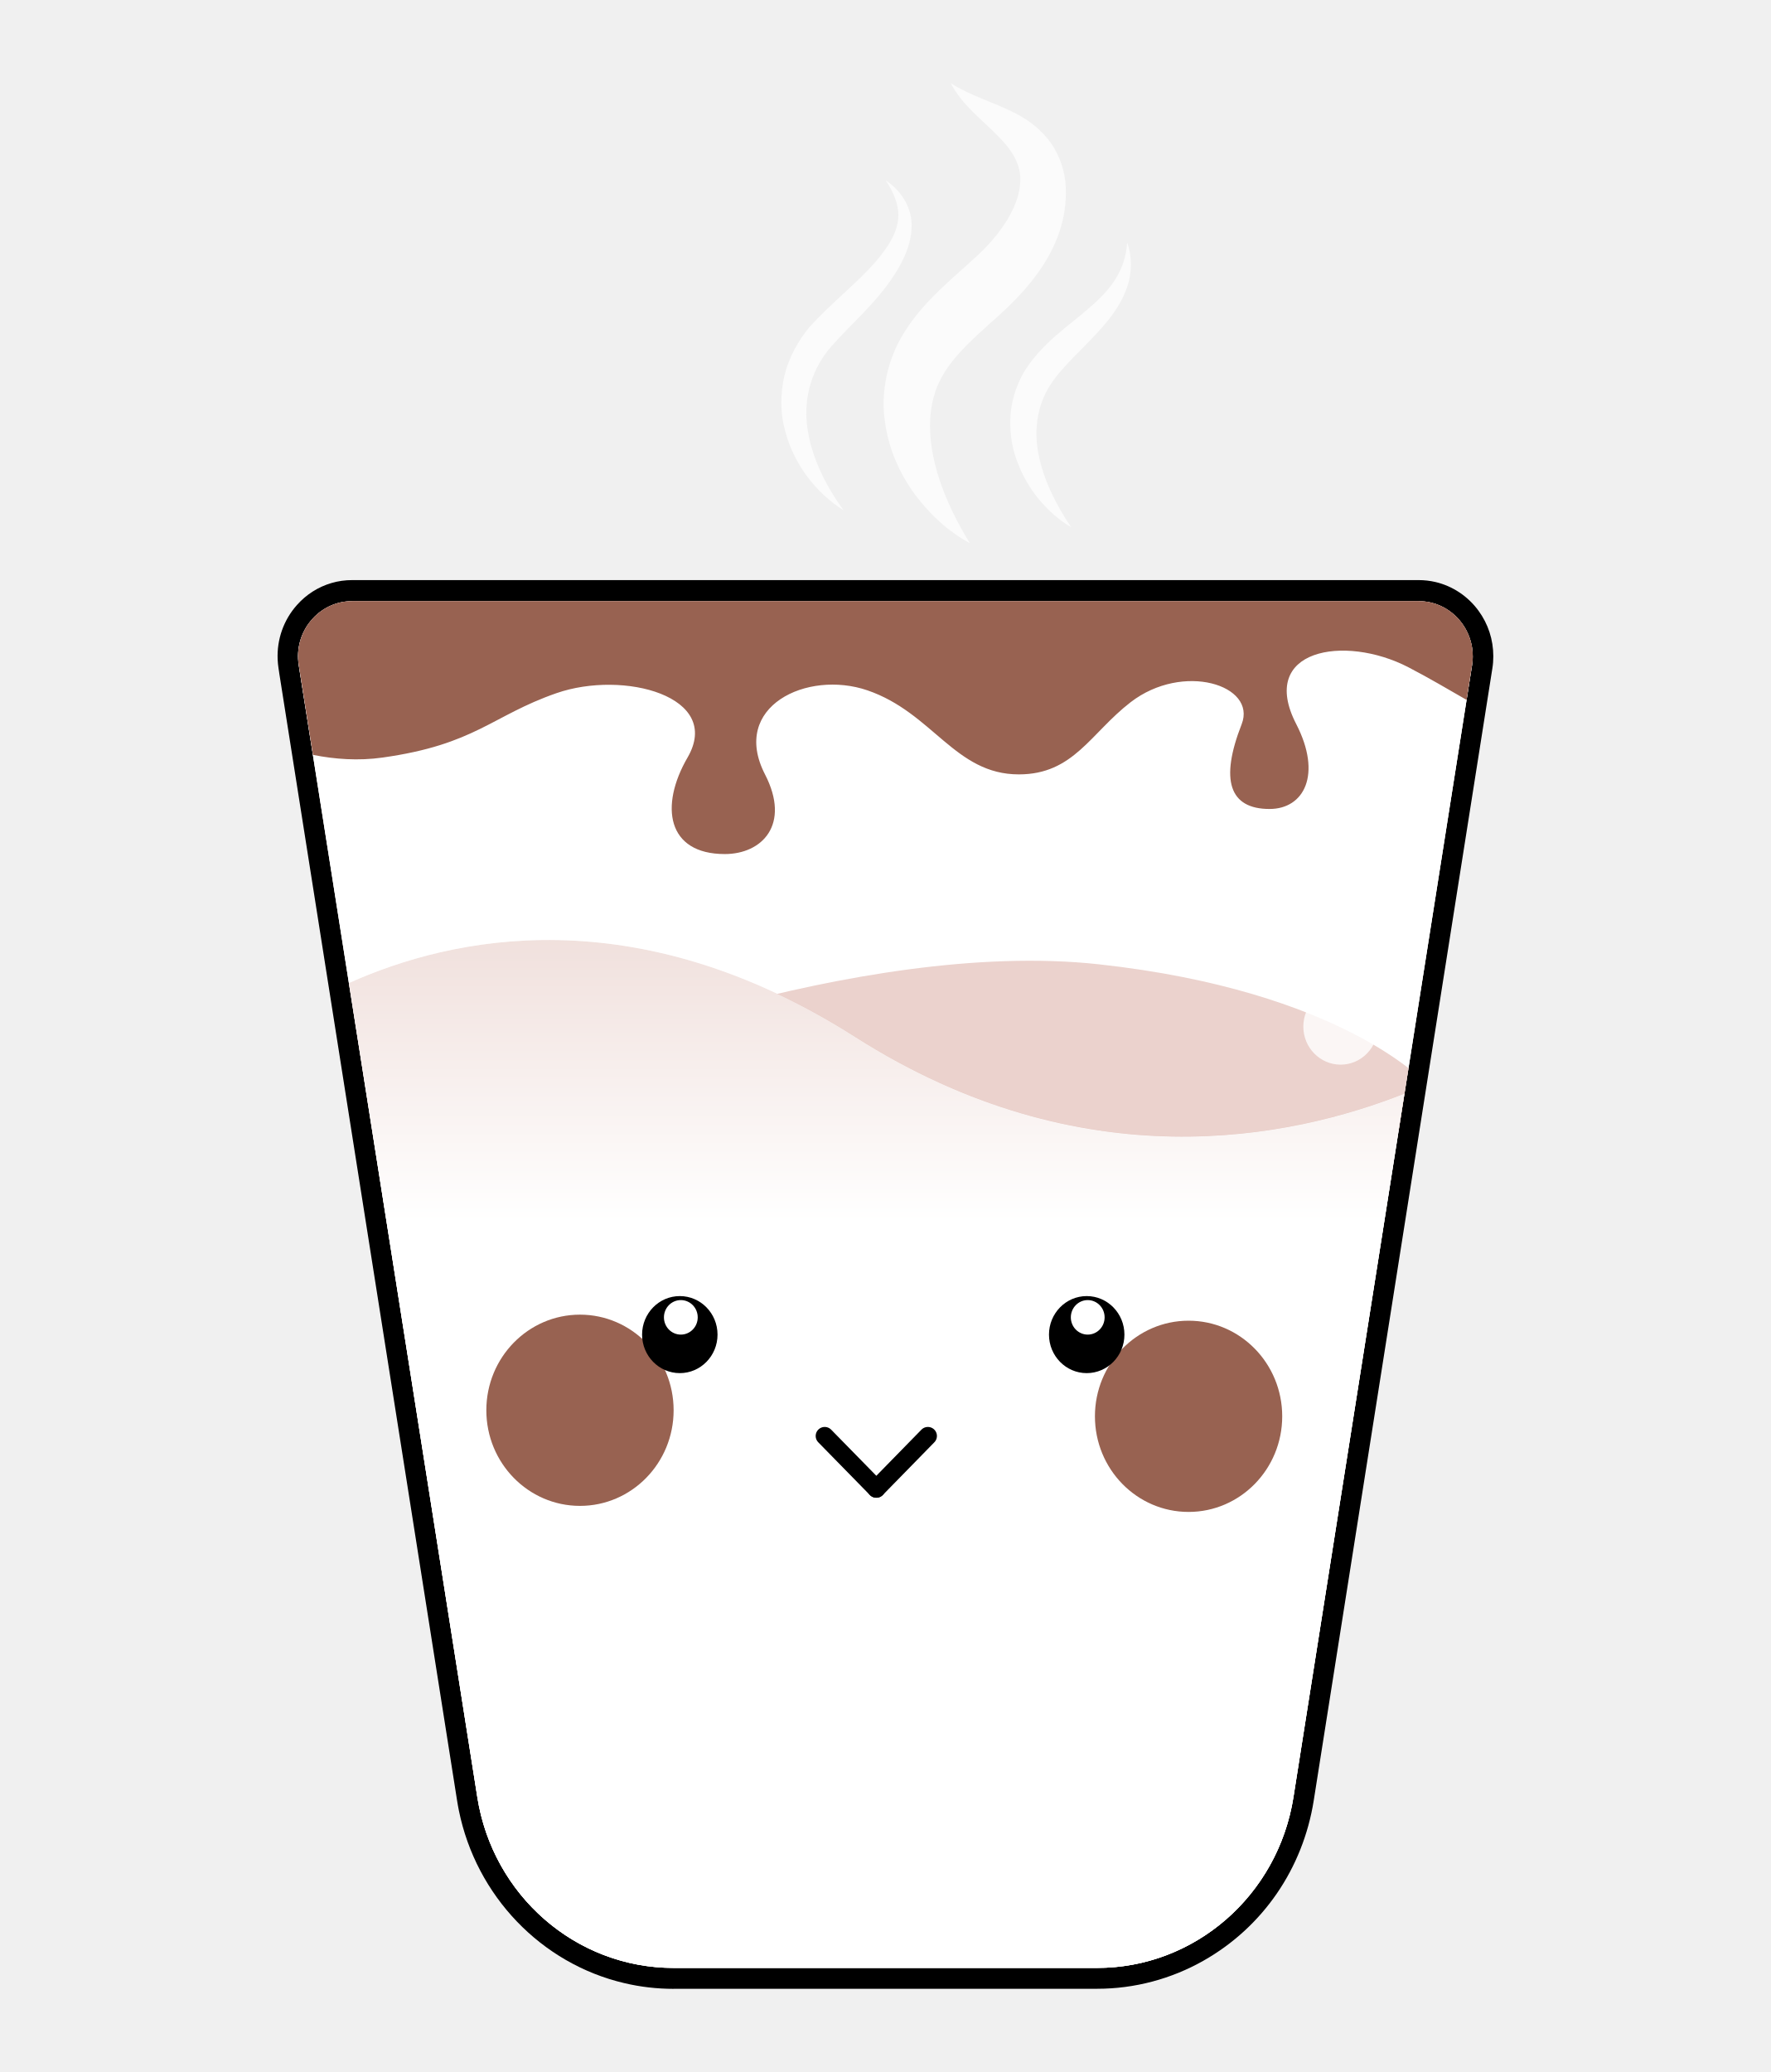
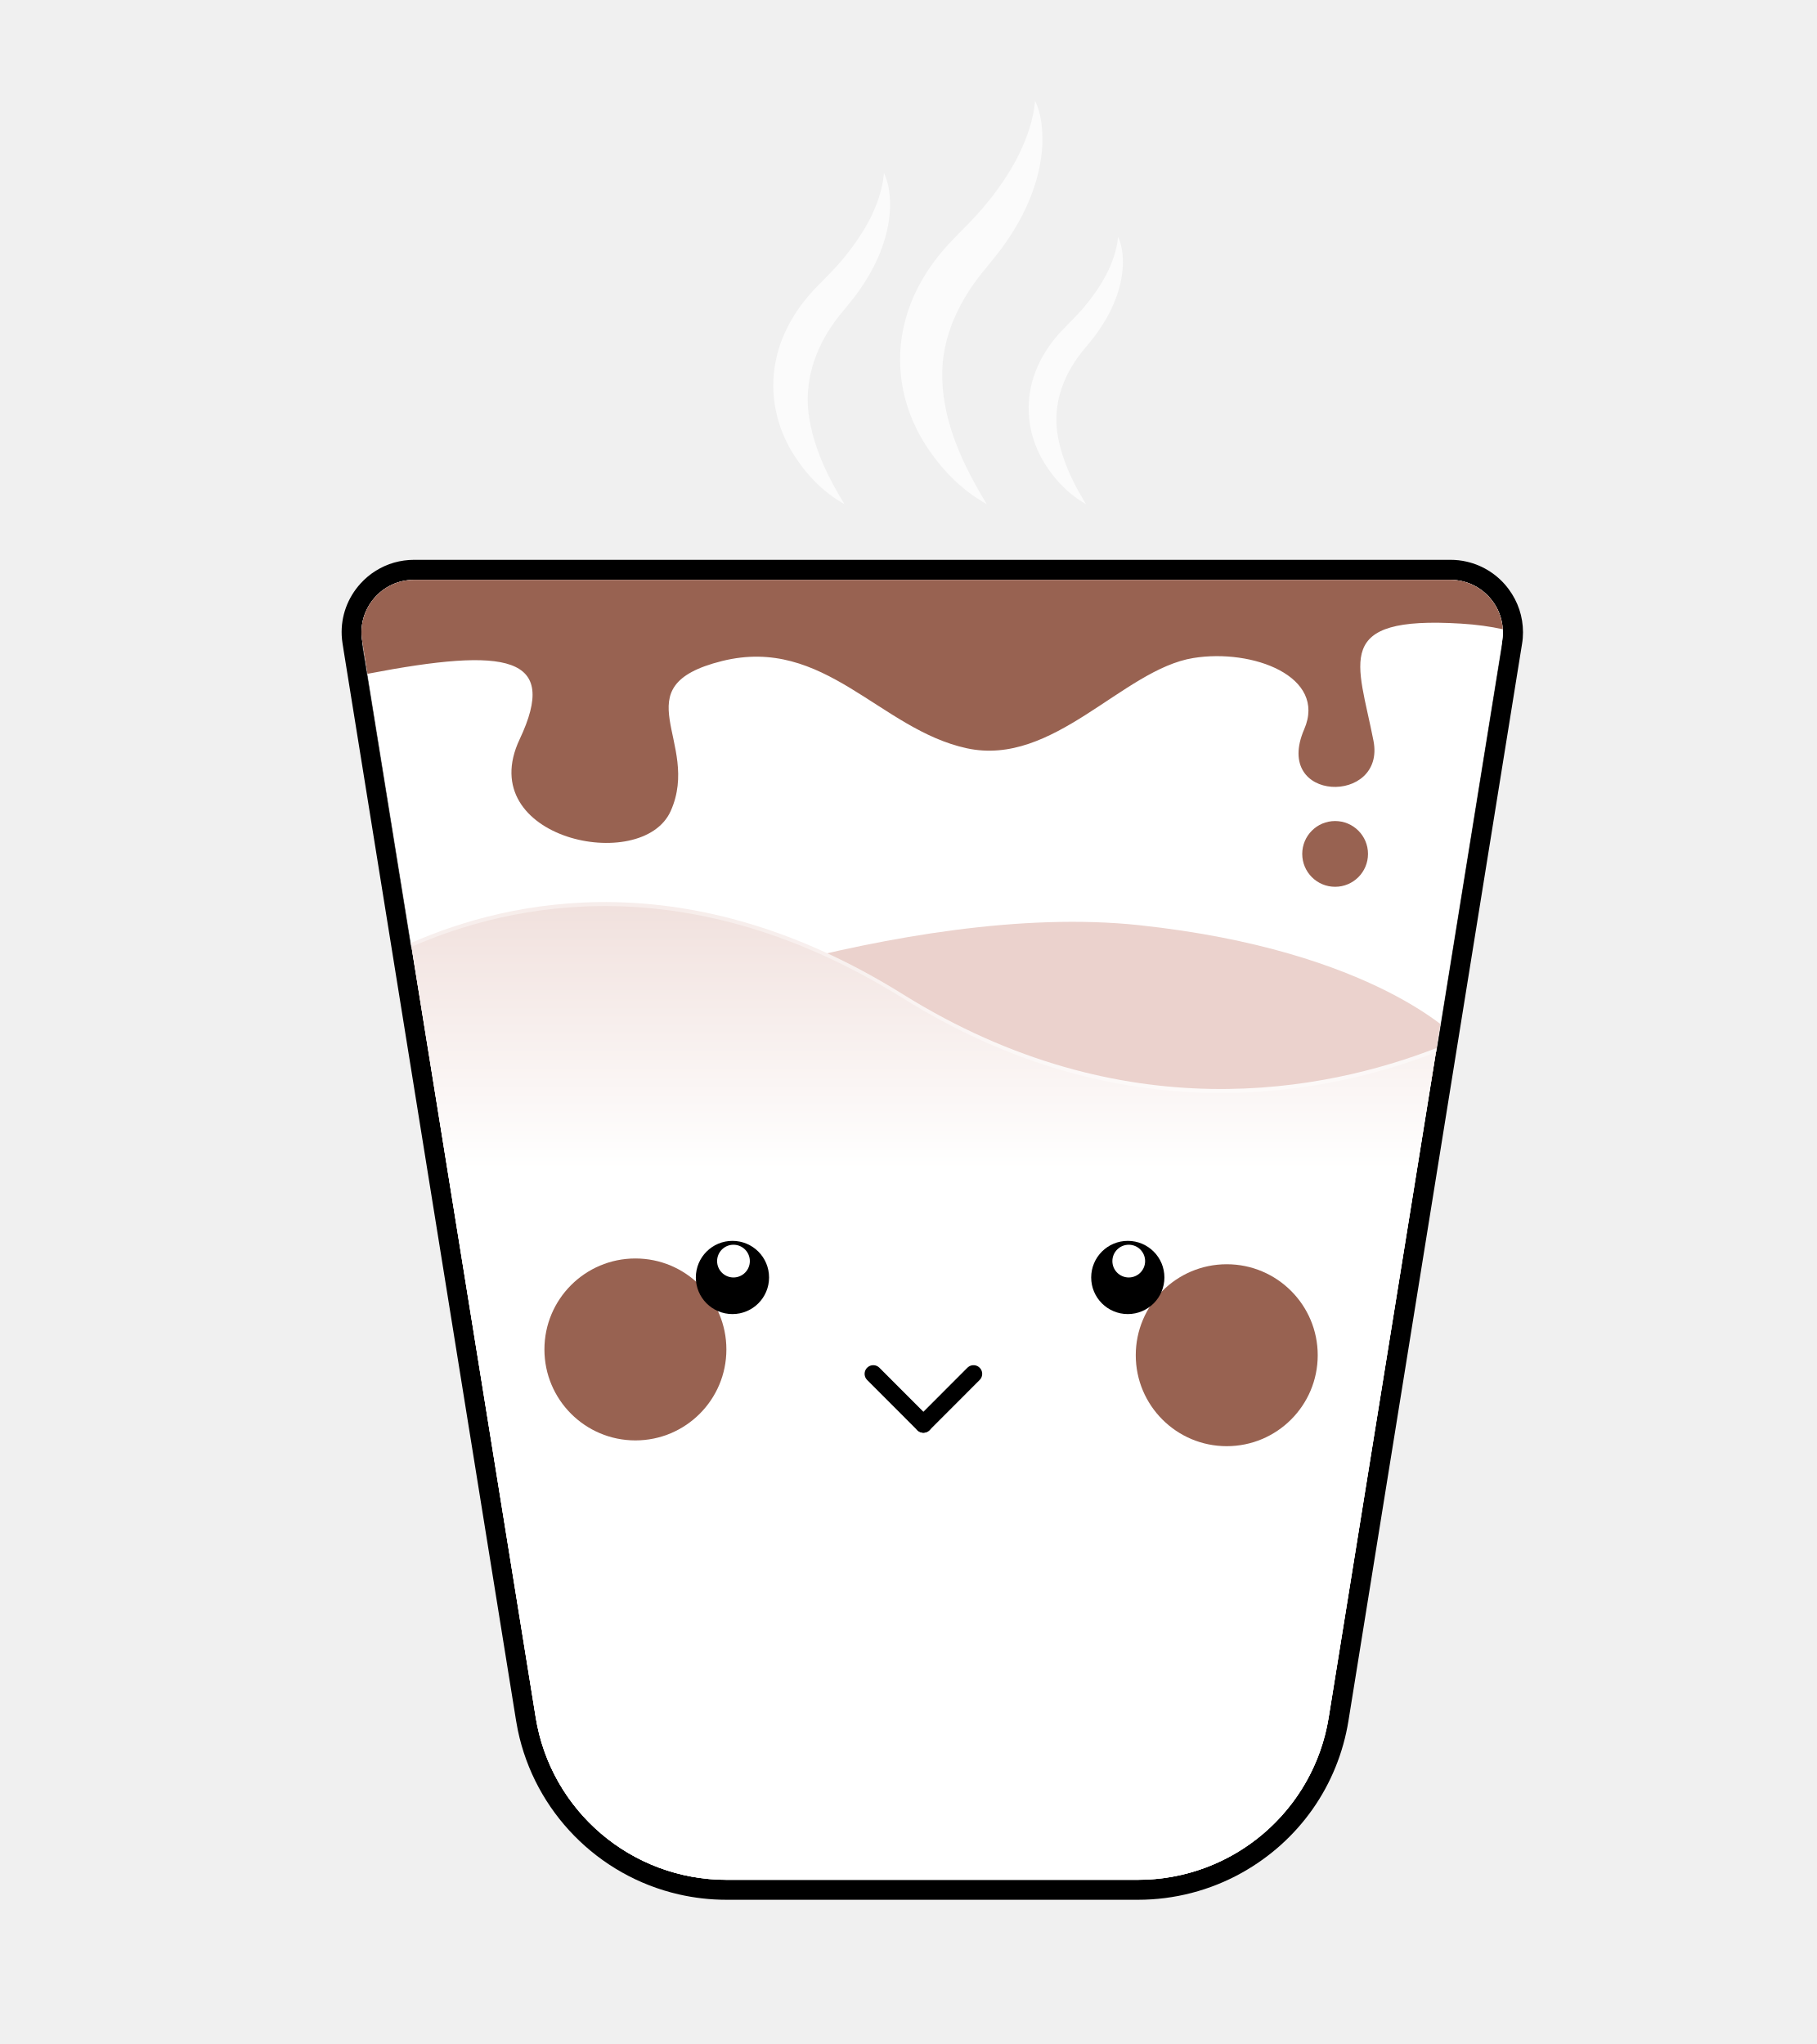
- <svg xmlns="http://www.w3.org/2000/svg" id="Layer_39" version="1.1" viewBox="0 0 243.18 284.53">
+ <svg xmlns="http://www.w3.org/2000/svg" id="Layer_41" version="1.1" viewBox="0 0 248.55 279.75">
  <defs>
    <style>
      .st0, .st1 {
        fill: none;
-       }
- 
-       .st1 {
-         stroke: #000;
-         stroke-linecap: round;
-         stroke-linejoin: round;
-         stroke-width: 2.48px;
      }

      .st2 {
        fill: url(#linear-gradient);
      }

      .st3 {
        opacity: .4;
      }

      .st3, .st4 {
        fill: #fff;
      }

+       .st1 {
+         stroke: #000;
+         stroke-linecap: round;
+         stroke-linejoin: round;
+         stroke-width: 2.37px;
+       }
+ 
      .st5 {
        fill: #ddb4ab;
      }

      .st6 {
        fill: #986251;
      }

      .st7 {
-         opacity: .8;
+         opacity: .7;
      }

      .st8 {
-         opacity: .7;
-       }
- 
-       .st9 {
        clip-path: url(#clippath);
      }
    </style>
    <clipPath id="clippath">
-       <path class="st0" d="M150.68,270.24h-58.18c-13.4,0-24.82-9.93-26.95-23.44l-24.42-154.79c-.78-4.96,2.97-9.45,7.89-9.45h145.15c4.92,0,8.67,4.5,7.89,9.45l-24.42,154.79c-2.13,13.51-13.55,23.44-26.95,23.44Z" />
+       <path class="st0" d="M155.73,257.28h-56.33c-12.97,0-24.03-9.42-26.09-22.22l-23.64-146.74c-.76-4.7,2.87-8.96,7.63-8.96h140.53c4.76,0,8.39,4.26,7.63,8.96l-23.64,146.74c-2.06,12.81-13.12,22.22-26.09,22.22Z" />
    </clipPath>
-     <linearGradient id="linear-gradient" x1="120.39" y1="295.34" x2="120.39" y2="59.01" gradientUnits="userSpaceOnUse">
+     <linearGradient id="linear-gradient" x1="126.4" y1="281.08" x2="126.4" y2="57.05" gradientUnits="userSpaceOnUse">
      <stop offset=".54" stop-color="#fff" />
      <stop offset="1" stop-color="#d6a99f" />
    </linearGradient>
  </defs>
-   <path d="M92.5,273.11c-2.27,0-4.54-.26-6.74-.78-11.43-2.67-20.36-11.98-22.74-23.7-.09-.46-.18-.93-.25-1.39l-20.64-130.84-3.79-24.02v-.03s-.09-.58-.09-.58c-.06-.4-.1-.8-.12-1.2-.12-2.77.82-5.44,2.66-7.5,1.28-1.44,2.92-2.48,4.74-3.01.91-.27,1.87-.4,2.83-.4h146.48c.77,0,1.54.09,2.28.26,2.36.55,4.47,1.95,5.93,3.95,1.33,1.82,2.03,3.98,2.03,6.25,0,.56-.04,1.12-.13,1.66l-24.53,155.46c-1.48,9.35-6.98,17.37-15.1,21.98-4.46,2.54-9.52,3.88-14.63,3.88h-58.18Z" />
-   <path class="st4" d="M202.25,90.12c0-1.68-.54-3.25-1.47-4.52-1.03-1.41-2.54-2.46-4.29-2.86-.53-.12-1.09-.19-1.66-.19h-.65s0,0,0,0H49.01s0,0,0,0h-.65c-.71,0-1.4.1-2.05.29-1.35.39-2.52,1.17-3.43,2.19-1.28,1.44-2.02,3.36-1.93,5.43.01.29.04.58.09.88l.1.62s0,.03,0,.04l3.78,23.96,20.64,130.84c.07.42.14.84.23,1.26,2.2,10.79,10.37,19.09,20.61,21.48,1.97.46,4.01.7,6.11.7h0s0,0,0,0h58.18c4.79,0,9.31-1.27,13.26-3.52,7.1-4.04,12.31-11.24,13.69-19.93l14.46-91.63h0s1.34-8.49,1.34-8.49h0l8.73-55.35c.06-.41.09-.81.09-1.21Z" />
-   <path id="_แก้วฟ้าฐาน" data-name="แก้วฟ้าฐาน" class="st4" d="M150.68,270.24h-58.18c-13.4,0-24.82-9.93-26.95-23.44l-24.53-155.46c-.73-4.61,2.76-8.78,7.33-8.78h146.48c4.57,0,8.05,4.18,7.33,8.78l-24.53,155.46c-2.13,13.51-13.55,23.44-26.95,23.44Z" />
-   <g class="st9">
-     <path id="_นมใน" data-name="นมใน" class="st5" d="M195.74,148.71s-11.46-12.64-44.83-16.29-77.2,14.33-77.2,14.33l102.6,11.8,24.9-5.34-5.48-4.49Z" />
+   <path d="M99.4,260.01c-2.2,0-4.39-.25-6.52-.74-11.06-2.53-19.71-11.35-22.02-22.47-.09-.44-.17-.88-.24-1.31l-19.98-124.03-3.67-22.77v-.03s-.09-.55-.09-.55c-.06-.37-.1-.76-.12-1.14-.12-2.63.8-5.15,2.58-7.11,1.24-1.37,2.83-2.35,4.59-2.86.89-.25,1.81-.38,2.74-.38h141.82c.75,0,1.49.08,2.21.25,2.29.52,4.33,1.85,5.74,3.75,1.29,1.73,1.97,3.78,1.97,5.92,0,.53-.04,1.06-.13,1.58l-23.75,147.37c-1.43,8.87-6.76,16.46-14.62,20.84-4.32,2.41-9.22,3.68-14.17,3.68h-56.33Z" />
+   <path class="st4" d="M205.65,86.54c0-1.59-.52-3.08-1.42-4.28-1-1.34-2.45-2.33-4.16-2.72-.51-.12-1.05-.18-1.6-.18h-.63s0,0,0,0H57.29s0,0,0,0h-.63c-.69,0-1.36.1-1.99.28-1.3.37-2.44,1.1-3.32,2.07-1.24,1.36-1.96,3.19-1.87,5.15.01.27.04.55.09.83l.1.59s0,.03,0,.04l3.66,22.71,19.99,124.03c.06.4.14.8.22,1.19,2.13,10.23,10.04,18.09,19.96,20.36,1.91.44,3.89.67,5.91.67h0s0,0,0,0h56.33c4.63,0,9.02-1.21,12.84-3.33,6.88-3.83,11.92-10.66,13.25-18.89l14-86.86h0s1.3-8.04,1.3-8.04h0l8.45-52.47c.06-.39.09-.77.09-1.15Z" />
+   <path id="_แก้วฟ้าฐาน" data-name="แก้วฟ้าฐาน" class="st4" d="M155.73,257.28h-56.33c-12.97,0-24.03-9.42-26.09-22.22l-23.75-147.37c-.7-4.37,2.67-8.33,7.09-8.33h141.82c4.42,0,7.8,3.96,7.09,8.33l-23.75,147.37c-2.06,12.81-13.12,22.22-26.09,22.22Z" />
+   <g class="st8">
+     <path id="_นมใน" data-name="นมใน" class="st5" d="M199.35,142.08s-11.09-11.98-43.4-15.45-74.74,13.58-74.74,13.58l99.34,11.18,24.11-5.06-5.3-4.26Z" />
  </g>
-   <path id="_นม" data-name="นม" class="st2" d="M192.87,150.16l-15.25,96.63c-2.13,13.51-13.55,23.44-26.94,23.44h-58.18c-13.4,0-24.82-9.93-26.95-23.44l-17.64-111.79c14.17-6.37,39.36-11.84,69.54,7.39,31.22,19.89,59.77,13.99,75.42,7.78Z" />
-   <path id="_แก้วฟ้าใส" data-name="แก้วฟ้าใส" class="st3" d="M202.05,91.99l-9.18,58.17c-15.65,6.21-44.2,12.11-75.42-7.78-30.18-19.22-55.37-13.76-69.54-7.39l-6.79-43.01c-.78-4.96,2.97-9.45,7.88-9.45h145.16c4.92,0,8.66,4.49,7.88,9.45Z" />
-   <g id="_รอยใส" data-name="รอยใส" class="st7">
-     <path class="st4" d="M185.51,133.5h0c-3.42-.61-5.7-3.94-5.1-7.43l2.25-13.11c.6-3.49,3.86-5.82,7.27-5.21h0c3.42.61,5.7,3.94,5.1,7.43l-2.25,13.11c-.6,3.49-3.86,5.82-7.27,5.21Z" />
-     <ellipse class="st4" cx="184.11" cy="140.97" rx="5.12" ry="5.23" />
+   <path id="_นม" data-name="นม" class="st2" d="M196.57,143.45l-14.76,91.6c-2.06,12.8-13.12,22.22-26.09,22.22h-56.33c-12.98,0-24.03-9.42-26.09-22.22l-17.08-105.98c13.71-6.04,38.11-11.22,67.32,7,30.23,18.85,57.87,13.26,73.02,7.37Z" />
+   <path id="_แก้วฟ้าใส" data-name="แก้วฟ้าใส" class="st3" d="M205.46,88.85l-8.89,55.14c-15.15,5.89-42.79,11.48-73.02-7.37-29.22-18.22-53.61-13.04-67.32-7l-6.57-40.77c-.76-4.7,2.87-8.96,7.63-8.96h140.54c4.76,0,8.39,4.26,7.63,8.96Z" />
+   <g>
+     <path class="st6" d="M205.65,86.12c-1.69-.37-3.59-.64-5.73-.77-17.72-1.09-14.07,5.24-11.97,16.04,1.71,8.79-13.85,8.52-9.48-1.58,3.13-7.23-7.07-11.07-15.18-9.75-9.66,1.57-19.11,14.94-31,12.35-11.9-2.58-19.48-15.42-33.48-11.94-14,3.49-2.79,11.06-7.03,20.53-3.91,8.73-27.11,3.82-20.67-9.82,5.41-11.46-1.62-12.65-20.82-8.96l-.73-4.53c-.7-4.37,2.67-8.33,7.09-8.33h141.82c3.89,0,6.96,3.05,7.17,6.76Z" />
+     <circle class="st6" cx="182.7" cy="116.87" r="4.5" />
  </g>
-   <path class="st6" d="M202.16,91.33l-.75,4.78c-2.39-1.36-5-2.93-8.01-4.49-8.81-4.55-20.66-2.43-15.39,7.8,3.58,6.94,1.08,11.67-3.66,11.67-5.52,0-6.84-3.96-3.83-11.64,2.1-5.37-8.05-8.57-15.25-3.02-5.51,4.25-7.83,9.91-15.35,9.91-8.78,0-11.81-8.46-20.79-11.54-8.29-2.84-18.87,2.22-14.07,11.54,3.56,6.91-.42,10.94-5.52,10.94-7.96,0-8.97-6.61-5.12-13.25,4.88-8.4-8.78-12.05-18.01-8.84-8.88,3.09-11.12,7.05-23.88,8.84-3.32.47-6.56.23-9.55-.37l-1.95-12.34c-.73-4.61,2.76-8.78,7.33-8.78h146.48c4.57,0,8.05,4.18,7.33,8.78Z" />
  <g id="_หน้า" data-name="หน้า">
    <g id="_ปาก" data-name="ปาก">
-       <line class="st1" x1="113.26" y1="197.19" x2="120.35" y2="204.43" />
-       <line class="st1" x1="127.43" y1="197.19" x2="120.35" y2="204.43" />
+       <line class="st1" x1="119.5" y1="188.03" x2="126.36" y2="194.9" />
+       <line class="st1" x1="133.22" y1="188.03" x2="126.36" y2="194.9" />
    </g>
    <g id="_แก้ม" data-name="แก้ม">
-       <ellipse id="_ซ้าย" data-name="ซ้าย" class="st6" cx="79.65" cy="193.66" rx="12.86" ry="13.13" />
-       <ellipse id="_ขวา" data-name="ขวา" class="st6" cx="163.23" cy="194.49" rx="12.86" ry="13.13" />
+       <circle id="_ซ้าย" data-name="ซ้าย" class="st6" cx="86.95" cy="184.69" r="12.45" />
+       <circle id="_ขวา" data-name="ขวา" class="st6" cx="167.87" cy="185.48" r="12.45" />
    </g>
    <g id="_ตา" data-name="ตา">
-       <ellipse id="_ซ้าย1" data-name="ซ้าย" cx="93.36" cy="183.27" rx="5.18" ry="5.29" />
-       <ellipse id="_ขวา1" data-name="ขวา" cx="149.24" cy="183.27" rx="5.18" ry="5.29" />
-       <ellipse class="st4" cx="93.5" cy="180.9" rx="2.32" ry="2.37" />
-       <ellipse class="st4" cx="149.38" cy="180.9" rx="2.32" ry="2.37" />
+       <circle id="_ซ้าย1" data-name="ซ้าย" cx="100.23" cy="174.84" r="5.01" />
+       <circle id="_ขวา1" data-name="ขวา" cx="154.33" cy="174.84" r="5.01" />
+       <circle class="st4" cx="100.37" cy="172.6" r="2.24" />
+       <circle class="st4" cx="154.46" cy="172.6" r="2.24" />
    </g>
  </g>
-   <g id="_ควัน" data-name="ควัน" class="st8">
-     <g>
-       <path class="st4" d="M137.11,31.96c-.84,1.07-1.7,2.04-2.76,3.01-1.07,1.01-2.23,2.04-3.45,3.12-2.38,2.18-5.04,4.66-7.04,8.09-2.02,3.4-2.91,7.76-2.35,11.58.48,3.87,2.06,7.29,4.12,10.12,2.1,2.81,4.64,5.15,7.57,6.71-3.49-5.62-5.76-11.71-5.45-17.14.17-2.7.98-5,2.45-7.05,1.46-2.08,3.58-4.03,5.94-6.15,4.56-3.98,10.99-10.38,10.17-19.33-.25-2.17-1.14-4.33-2.47-5.92-1.33-1.61-2.92-2.7-4.45-3.48-3.1-1.56-6-2.32-8.81-4.09,1.55,3.07,4.51,5.17,6.57,7.36,2.2,2.17,3.19,4.32,2.94,6.49-.17,2.17-1.35,4.57-2.99,6.69Z" />
-       <path class="st4" d="M115.83,70.05c-2.61-3.63-4.51-7.59-4.99-11.62-.48-4.02.73-7.86,3.28-10.8,2.64-3.04,6.23-6,8.76-9.97,1.26-1.97,2.38-4.32,2.32-6.94-.11-2.66-1.74-4.77-3.57-5.95,1.27,1.87,2.03,3.94,1.64,5.83-.35,1.89-1.54,3.56-2.84,5.13-2.71,3.16-6.08,5.68-9.3,9.21-1.55,1.9-2.8,4.17-3.41,6.65-.56,2.48-.58,5.08.07,7.45,1.21,4.77,4.3,8.64,8.03,11.02Z" />
-       <path class="st4" d="M140.95,50.55c-1.18,1.85-1.97,4.03-2.16,6.26-.17,2.22.1,4.43.85,6.42,1.42,3.98,4.17,7.2,7.48,9.19-2.18-3.23-3.83-6.62-4.5-10.07-.68-3.46-.12-6.81,1.65-9.53,1.77-2.73,4.77-5.14,7.35-8.16,1.3-1.51,2.5-3.26,3.19-5.27.67-2.02.68-4.23-.02-6.08-.24,4.07-2.58,6.76-5.33,9.08-2.72,2.39-6.02,4.47-8.5,8.17Z" />
-     </g>
+   <g id="_ควัน" data-name="ควัน" class="st7">
+     <path class="st4" d="M141.64,13.77c.89,1.85,1.06,4.01,1,6.04-.24,4.89-2.31,9.56-5.1,13.52-.66.99-1.76,2.27-2.5,3.22-3.7,4.33-6.29,9.61-6.1,15.33.18,6.16,2.9,11.88,6.1,17.13-3.59-1.98-6.49-5.05-8.65-8.54-3.97-6.53-4.29-14.22-.83-21.02,1.33-2.62,3.1-4.93,5.08-6.91.81-.88,1.79-1.78,2.58-2.66,0,0,1.22-1.35,1.22-1.35.18-.2,1.26-1.56,1.43-1.75,1.36-1.82,2.63-3.72,3.62-5.77,1.09-2.27,1.94-4.7,2.15-7.23h0Z" />
+     <path class="st4" d="M120.97,23.68c.73,1.53.87,3.28.82,4.95-.2,4.01-1.89,7.84-4.19,11.09-.54.82-1.44,1.86-2.05,2.64-3.74,4.32-5.83,9.66-4.72,15.38.77,4.06,2.54,7.69,4.73,11.26-2.95-1.63-5.33-4.15-7.1-7.01-3.25-5.34-3.53-11.69-.68-17.25,1.09-2.15,2.54-4.04,4.17-5.67,1.07-1.1,2.11-2.13,3.12-3.29,2.89-3.44,5.47-7.53,5.9-12.11h0Z" />
+     <path class="st4" d="M152.99,32.4c.59,1.23.7,2.65.66,4-.16,3.24-1.53,6.33-3.38,8.96-.43.66-1.16,1.5-1.66,2.13-3.02,3.49-4.71,7.8-3.81,12.42.62,3.27,2.05,6.21,3.82,9.09-2.38-1.31-4.3-3.35-5.73-5.66-2.62-4.31-2.85-9.44-.55-13.93.88-1.73,2.05-3.27,3.37-4.58.86-.89,1.7-1.72,2.52-2.66,2.33-2.78,4.41-6.08,4.77-9.78h0Z" />
  </g>
</svg>
